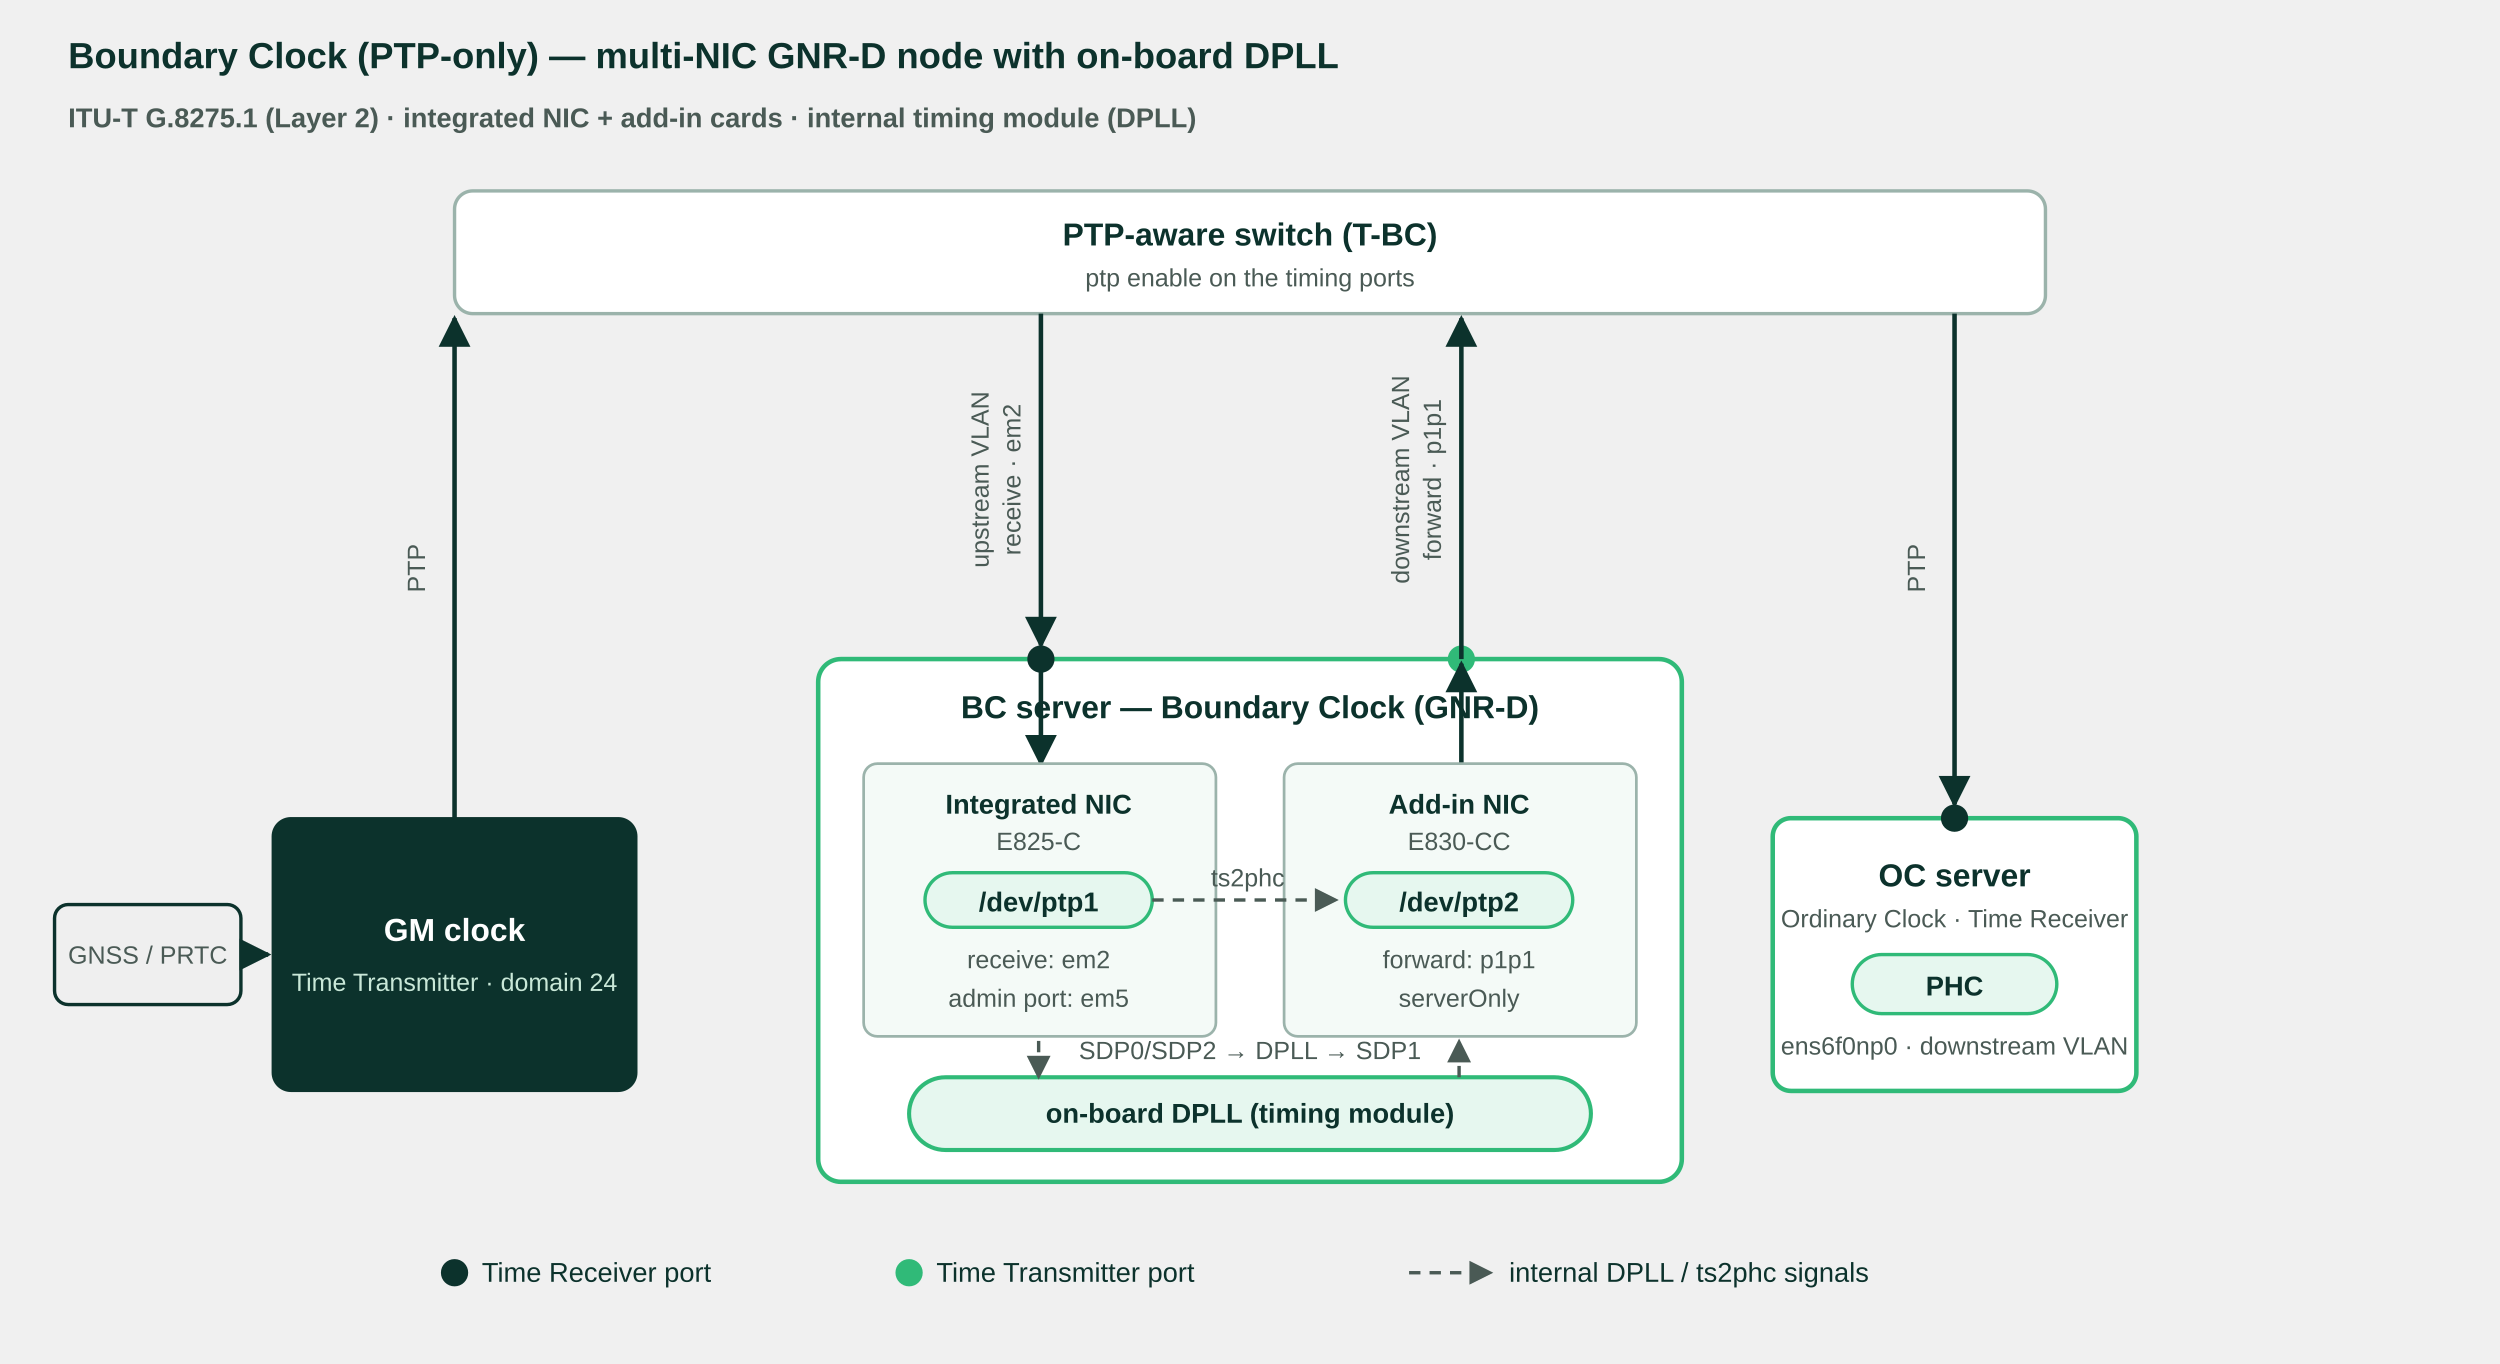
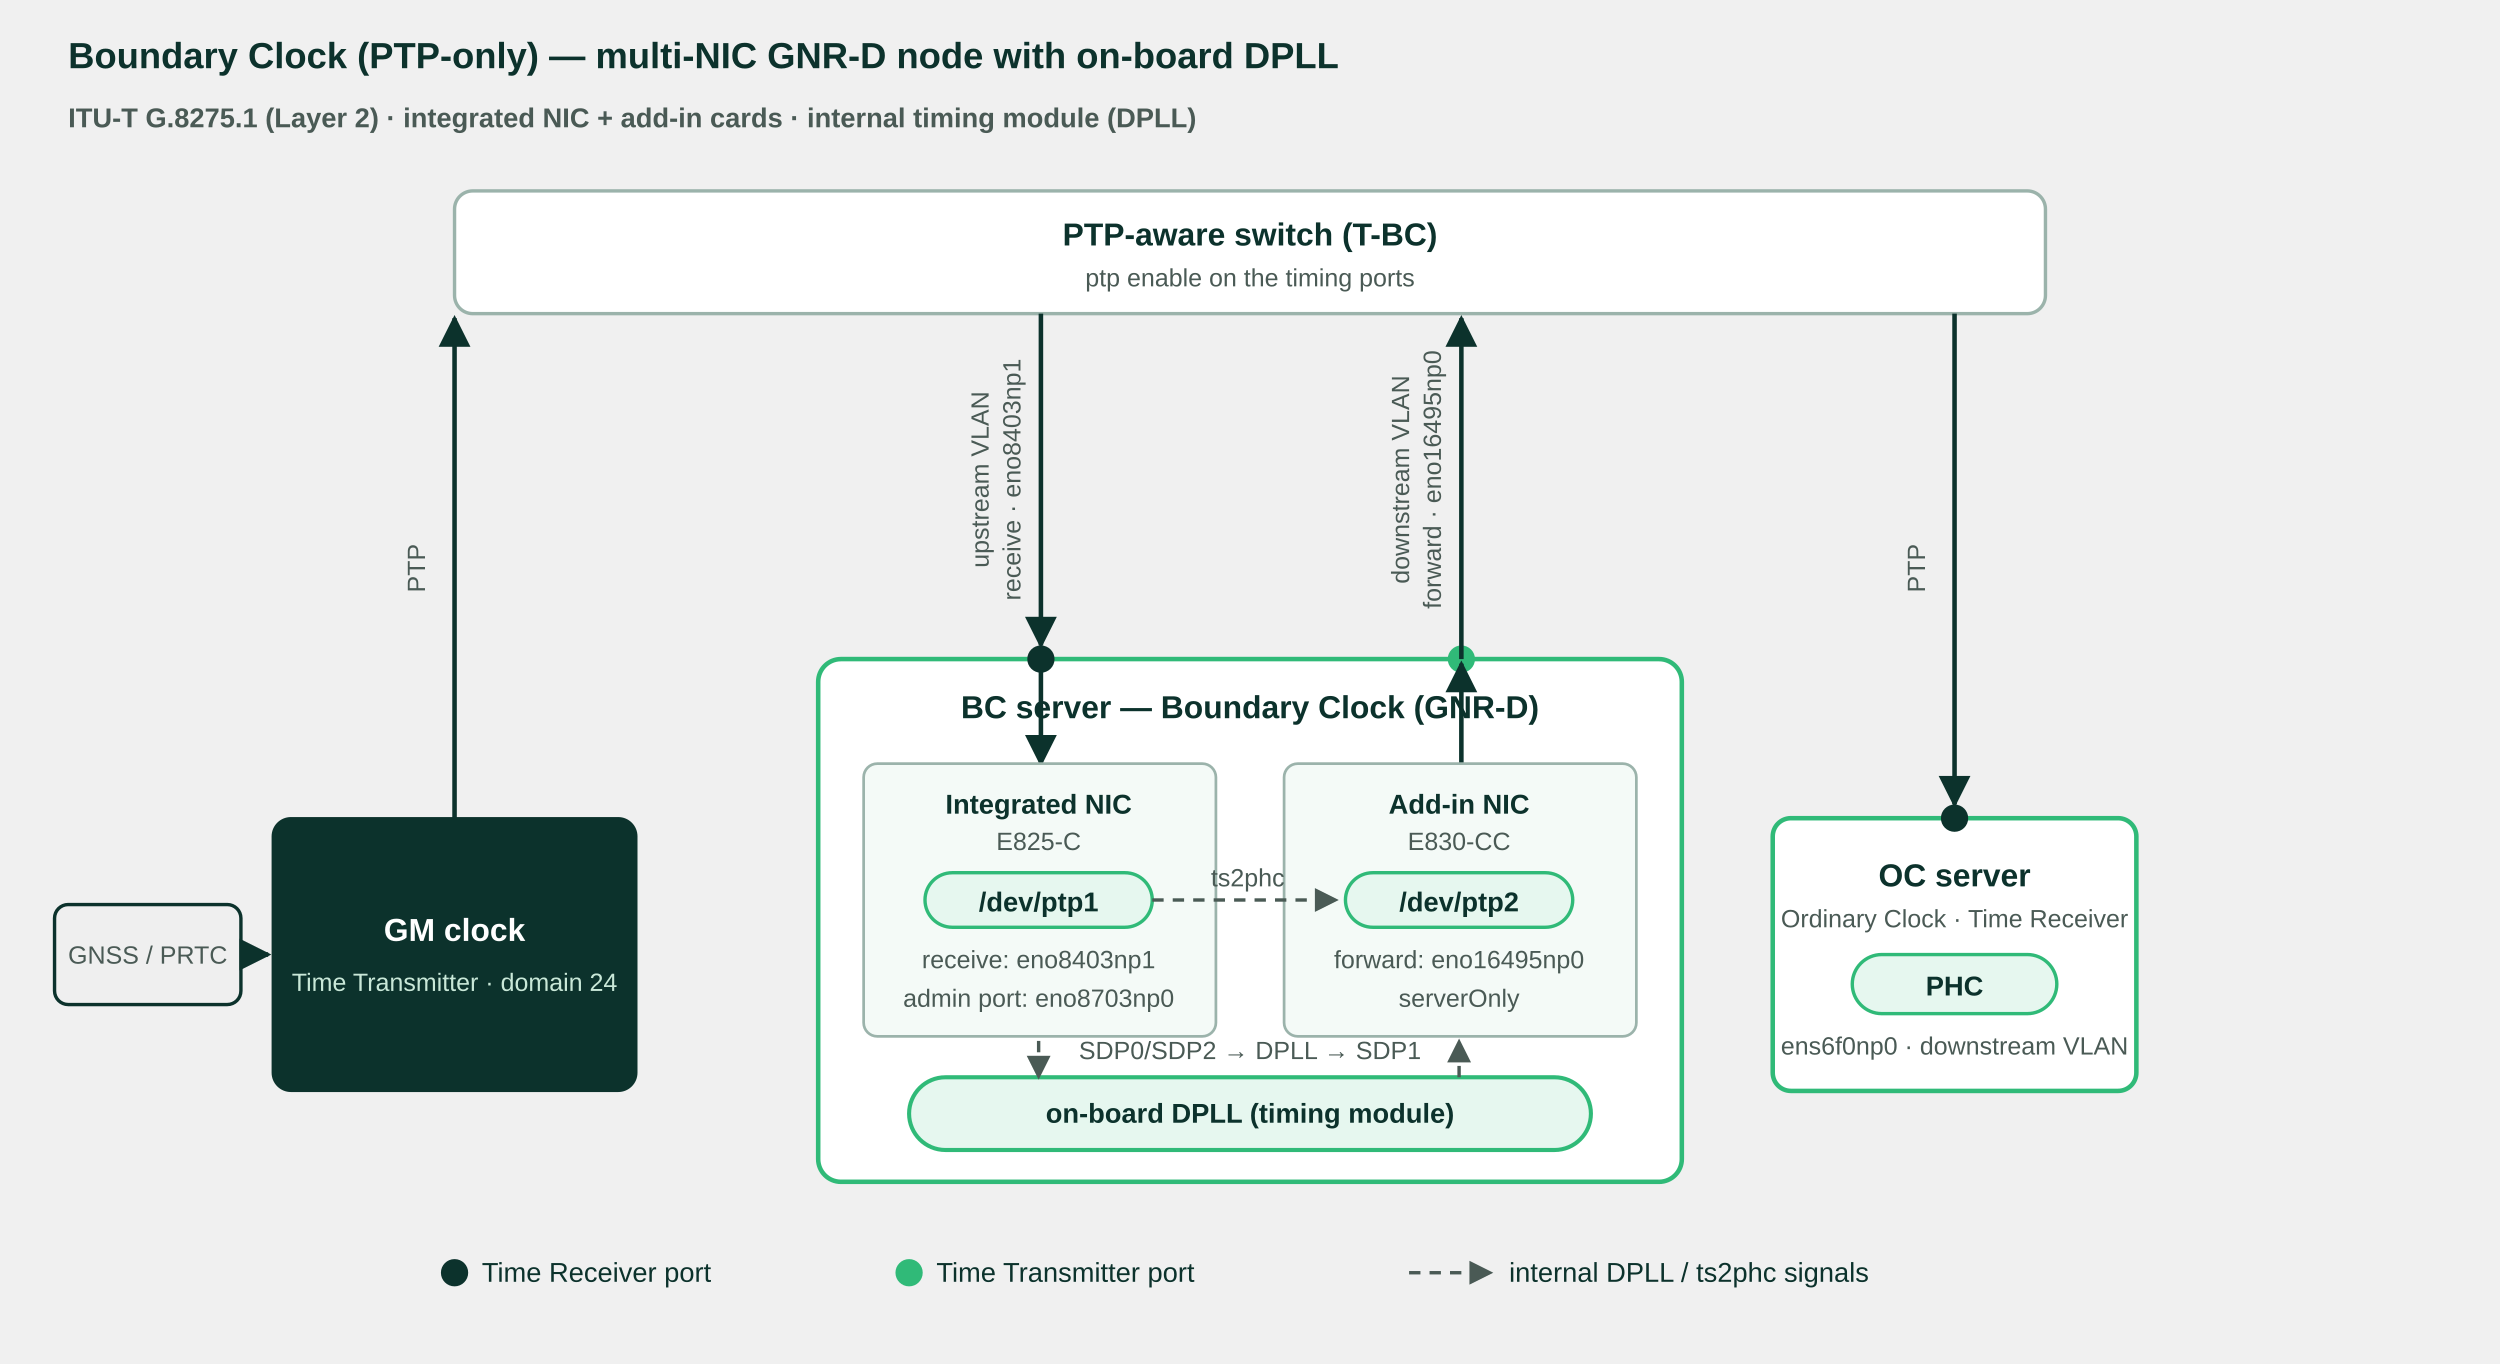
<svg xmlns="http://www.w3.org/2000/svg" width="1100" height="600" viewBox="0 0 1100 600" role="img">
  <defs>
    <style>
      text { font-family: 'Poppins', 'Helvetica Neue', Arial, sans-serif; fill: #0c322c; }
      .diagTitle { font-size: 16px; font-weight: 600; }
      .section   { font-size: 12px; font-weight: 600; fill: #4a5a55; }
      .node      { font-size: 14px; font-weight: 600; }
      .subnode   { font-size: 12px; font-weight: 600; }
      .role      { font-size: 11px; fill: #4a5a55; }
      .onDark    { fill: #ffffff; }
      .onDarkSub { fill: #c9e8d8; font-size: 11px; }
      .badge     { font-size: 12px; font-weight: 600; }
      .legend    { font-size: 12px; }
      .box    { fill: #ffffff; stroke: #30ba78; stroke-width: 2; }
      .subbox { fill: #f4faf7; stroke: #9bb3ab; stroke-width: 1.2; }
      .ref    { fill: #efefef; stroke: #0c322c; stroke-width: 1.5; }
      .gm     { fill: #0c322c; stroke: #0c322c; }
      .sw     { fill: #ffffff; stroke: #9bb3ab; stroke-width: 1.5; }
      .pill   { fill: #e6f7ef; stroke: #30ba78; stroke-width: 1.5; }
      .dpll   { fill: #e6f7ef; stroke: #30ba78; stroke-width: 1.8; }
      .portRx { fill: #0c322c; }
      .portTx { fill: #30ba78; }
      .ptp      { stroke: #0c322c; stroke-width: 2; fill: none; marker-end: url(#arr); }
      .internal { stroke: #4a5a55; stroke-width: 1.5; fill: none; stroke-dasharray: 5 4; marker-end: url(#arr2); }
    </style>
    <marker id="arr" viewBox="0 0 10 10" refX="9" refY="5" markerWidth="7" markerHeight="7" orient="auto">
      <path d="M0,0 L10,5 L0,10 z" fill="#0c322c" />
    </marker>
    <marker id="arr2" viewBox="0 0 10 10" refX="9" refY="5" markerWidth="7" markerHeight="7" orient="auto">
      <path d="M0,0 L10,5 L0,10 z" fill="#4a5a55" />
    </marker>
  </defs>
  <text class="diagTitle" x="30" y="30">Boundary Clock (PTP-only) — multi-NIC GNR-D node with on-board DPLL</text>
  <text class="section" x="30" y="56">ITU-T G.8275.1 (Layer 2) · integrated NIC + add-in cards · internal timing module (DPLL)</text>
  <rect class="sw" x="200" y="84" width="700" height="54" rx="8" />
  <text class="node" x="550" y="108" text-anchor="middle">PTP-aware switch (T-BC)</text>
  <text class="role" x="550" y="126" text-anchor="middle">ptp enable on the timing ports</text>
  <rect class="ref" x="24" y="398" width="82" height="44" rx="6" />
  <text class="role" x="65" y="424" text-anchor="middle">GNSS / PRTC</text>
  <line class="ptp" x1="106" y1="420" x2="118" y2="420" />
  <rect class="gm" x="120" y="360" width="160" height="120" rx="8" />
  <text class="node onDark" x="200" y="414" text-anchor="middle">GM clock</text>
  <text class="onDarkSub" x="200" y="436" text-anchor="middle">Time Transmitter · domain 24</text>
  <line class="ptp" x1="200" y1="360" x2="200" y2="140" />
  <text class="role" x="187" y="250" text-anchor="middle" transform="rotate(-90 187 250)">PTP</text>
  <rect class="box" x="360" y="290" width="380" height="230" rx="10" />
  <text class="node" x="550" y="316" text-anchor="middle">BC server — Boundary Clock (GNR-D)</text>
  <circle class="portRx" cx="458" cy="290" r="6" />
  <circle class="portTx" cx="643" cy="290" r="6" />
  <line class="ptp" x1="458" y1="290" x2="458" y2="336" />
  <line class="ptp" x1="643" y1="336" x2="643" y2="292" />
  <line class="ptp" x1="458" y1="138" x2="458" y2="284" />
-   <text class="role" x="449" y="211" text-anchor="middle" transform="rotate(-90 449 211)">receive · em2</text>
+   <text class="role" x="449" y="211" text-anchor="middle" transform="rotate(-90 449 211)">receive · eno8403np1</text>
  <text class="role" x="435" y="211" text-anchor="middle" transform="rotate(-90 435 211)">upstream VLAN</text>
  <line class="ptp" x1="643" y1="290" x2="643" y2="140" />
-   <text class="role" x="634" y="211" text-anchor="middle" transform="rotate(-90 634 211)">forward · p1p1</text>
+   <text class="role" x="634" y="211" text-anchor="middle" transform="rotate(-90 634 211)">forward · eno16495np0</text>
  <text class="role" x="620" y="211" text-anchor="middle" transform="rotate(-90 620 211)">downstream VLAN</text>
  <rect class="subbox" x="380" y="336" width="155" height="120" rx="6" />
  <text class="subnode" x="457" y="358" text-anchor="middle">Integrated NIC</text>
  <text class="role" x="457" y="374" text-anchor="middle">E825-C</text>
  <rect class="pill" x="407" y="384" width="100" height="24" rx="12" />
  <text class="badge" x="457" y="401" text-anchor="middle">/dev/ptp1</text>
-   <text class="role" x="457" y="426" text-anchor="middle">receive: em2</text>
-   <text class="role" x="457" y="443" text-anchor="middle">admin port: em5</text>
+   <text class="role" x="457" y="426" text-anchor="middle">receive: eno8403np1</text>
+   <text class="role" x="457" y="443" text-anchor="middle">admin port: eno8703np0</text>
  <rect class="subbox" x="565" y="336" width="155" height="120" rx="6" />
  <text class="subnode" x="642" y="358" text-anchor="middle">Add-in NIC</text>
  <text class="role" x="642" y="374" text-anchor="middle">E830-CC</text>
  <rect class="pill" x="592" y="384" width="100" height="24" rx="12" />
  <text class="badge" x="642" y="401" text-anchor="middle">/dev/ptp2</text>
-   <text class="role" x="642" y="426" text-anchor="middle">forward: p1p1</text>
+   <text class="role" x="642" y="426" text-anchor="middle">forward: eno16495np0</text>
  <text class="role" x="642" y="443" text-anchor="middle">serverOnly</text>
  <line class="internal" x1="507" y1="396" x2="588" y2="396" />
  <text class="role" x="549" y="390" text-anchor="middle">ts2phc</text>
  <rect class="dpll" x="400" y="474" width="300" height="32" rx="16" />
  <text class="badge" x="550" y="494" text-anchor="middle">on-board DPLL (timing module)</text>
  <line class="internal" x1="457" y1="458" x2="457" y2="474" />
  <line class="internal" x1="642" y1="474" x2="642" y2="458" />
  <text class="role" x="550" y="466" text-anchor="middle">SDP0/SDP2 → DPLL → SDP1</text>
  <rect class="box" x="780" y="360" width="160" height="120" rx="8" />
  <text class="node" x="860" y="390" text-anchor="middle">OC server</text>
  <text class="role" x="860" y="408" text-anchor="middle">Ordinary Clock · Time Receiver</text>
  <circle class="portRx" cx="860" cy="360" r="6" />
  <rect class="pill" x="815" y="420" width="90" height="26" rx="13" />
  <text class="badge" x="860" y="438" text-anchor="middle">PHC</text>
  <text class="role" x="860" y="464" text-anchor="middle">ens6f0np0 · downstream VLAN</text>
  <line class="ptp" x1="860" y1="138" x2="860" y2="354" />
  <text class="role" x="847" y="250" text-anchor="middle" transform="rotate(-90 847 250)">PTP</text>
  <circle class="portRx" cx="200" cy="560" r="6" />
  <text class="legend" x="212" y="564" text-anchor="start">Time Receiver port</text>
  <circle class="portTx" cx="400" cy="560" r="6" />
  <text class="legend" x="412" y="564" text-anchor="start">Time Transmitter port</text>
  <line class="internal" x1="620" y1="560" x2="656" y2="560" />
  <text class="legend" x="664" y="564" text-anchor="start">internal DPLL / ts2phc signals</text>
</svg>
